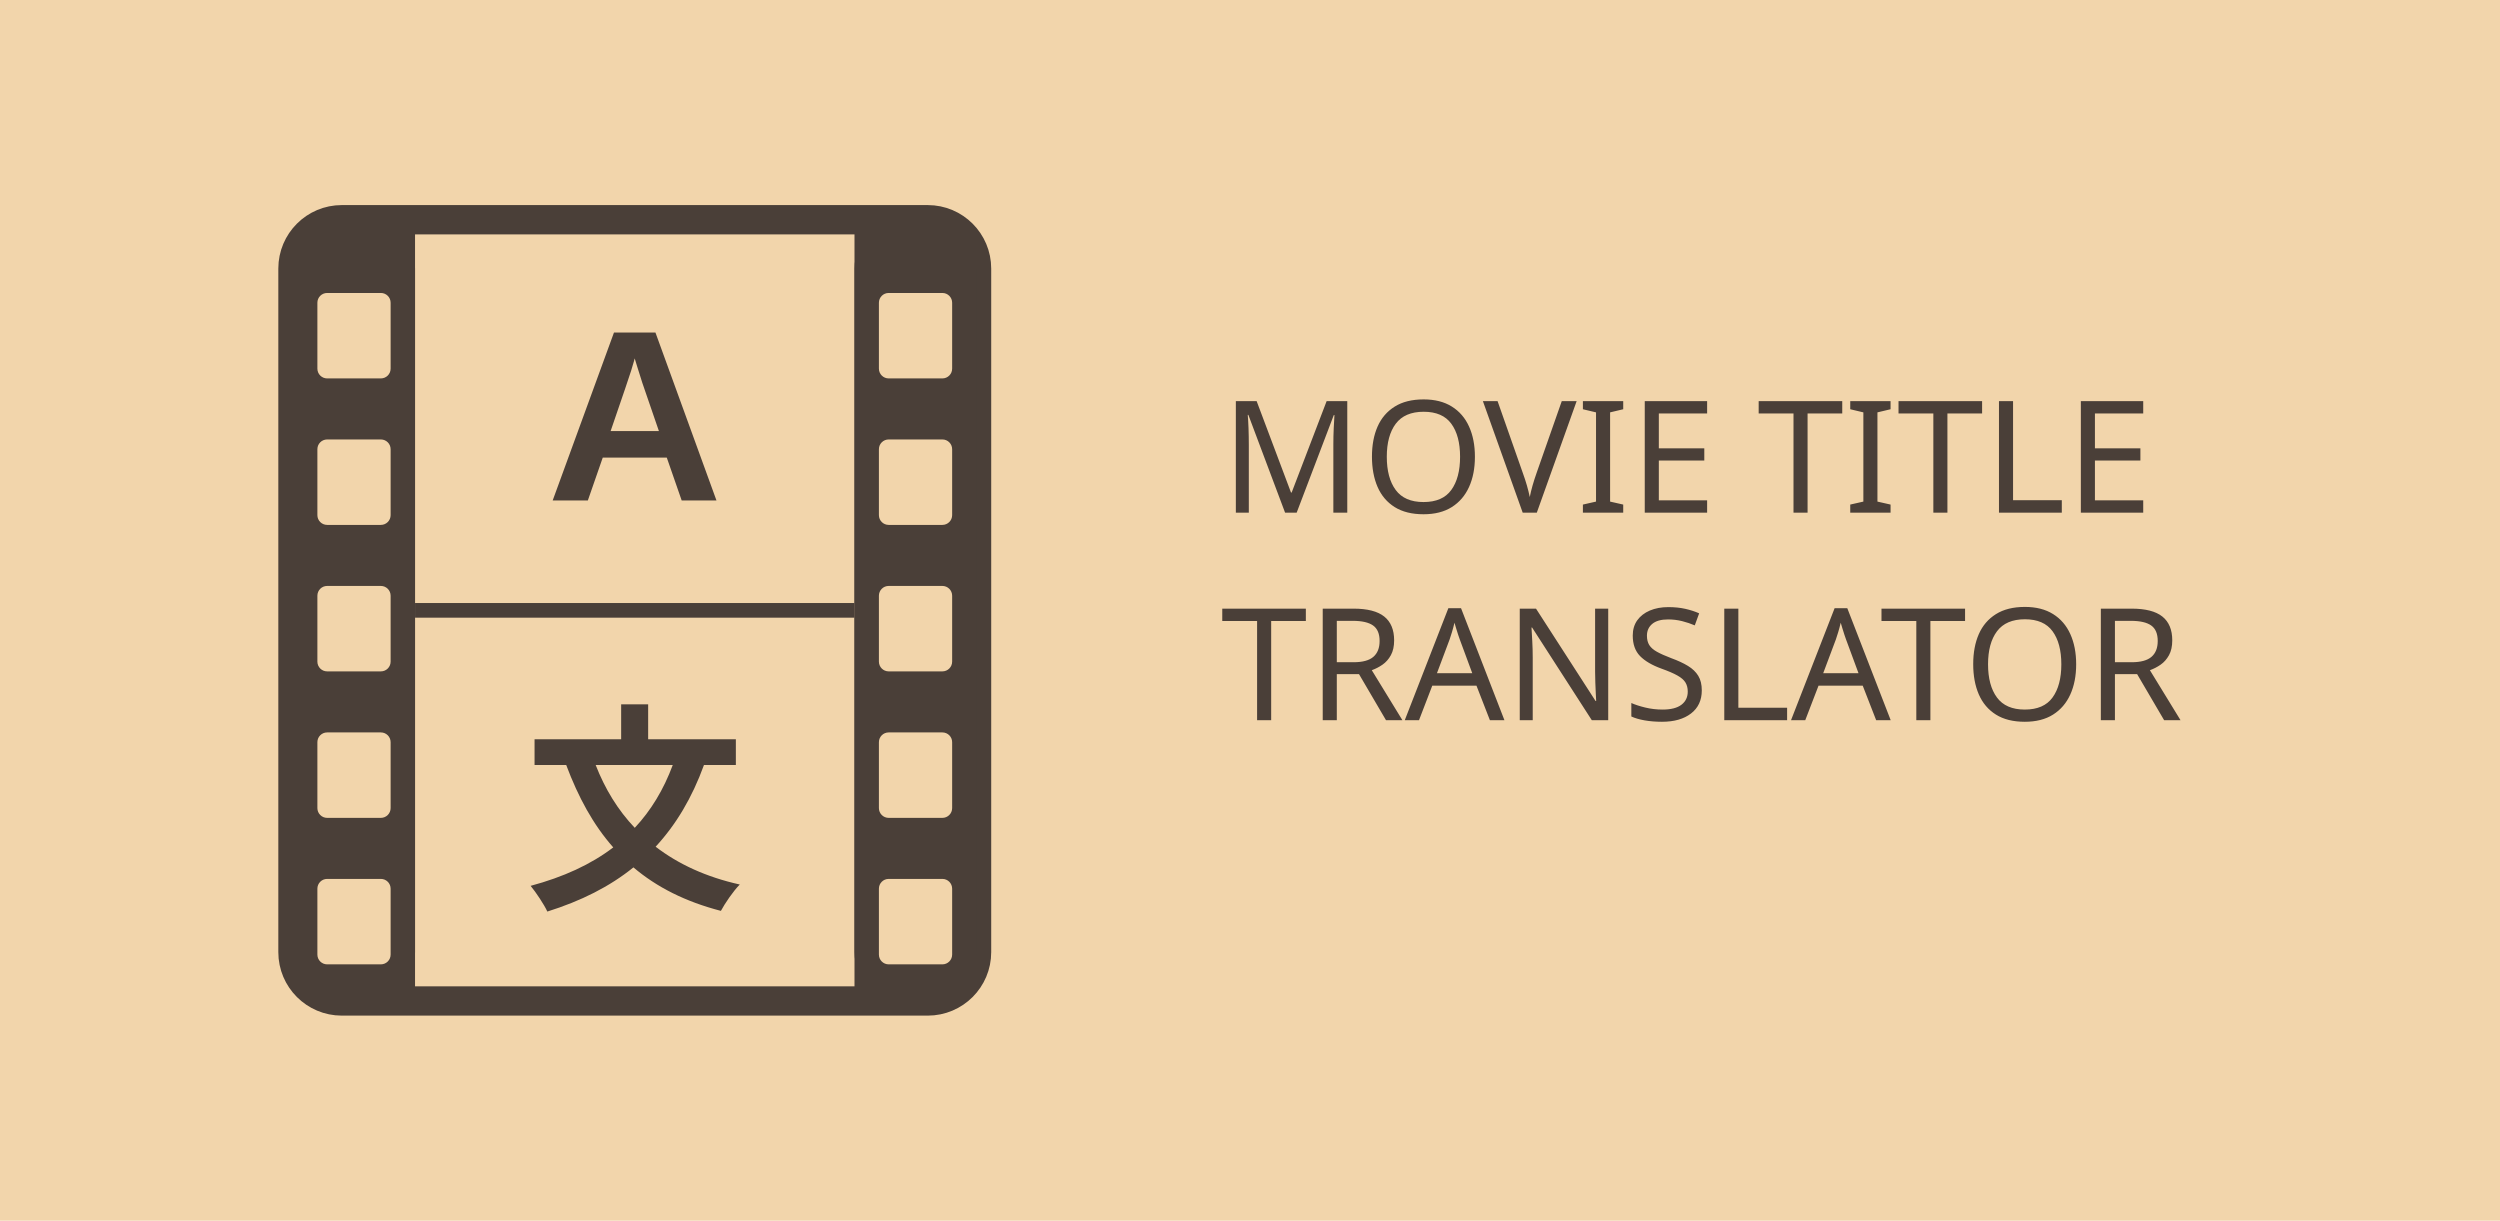
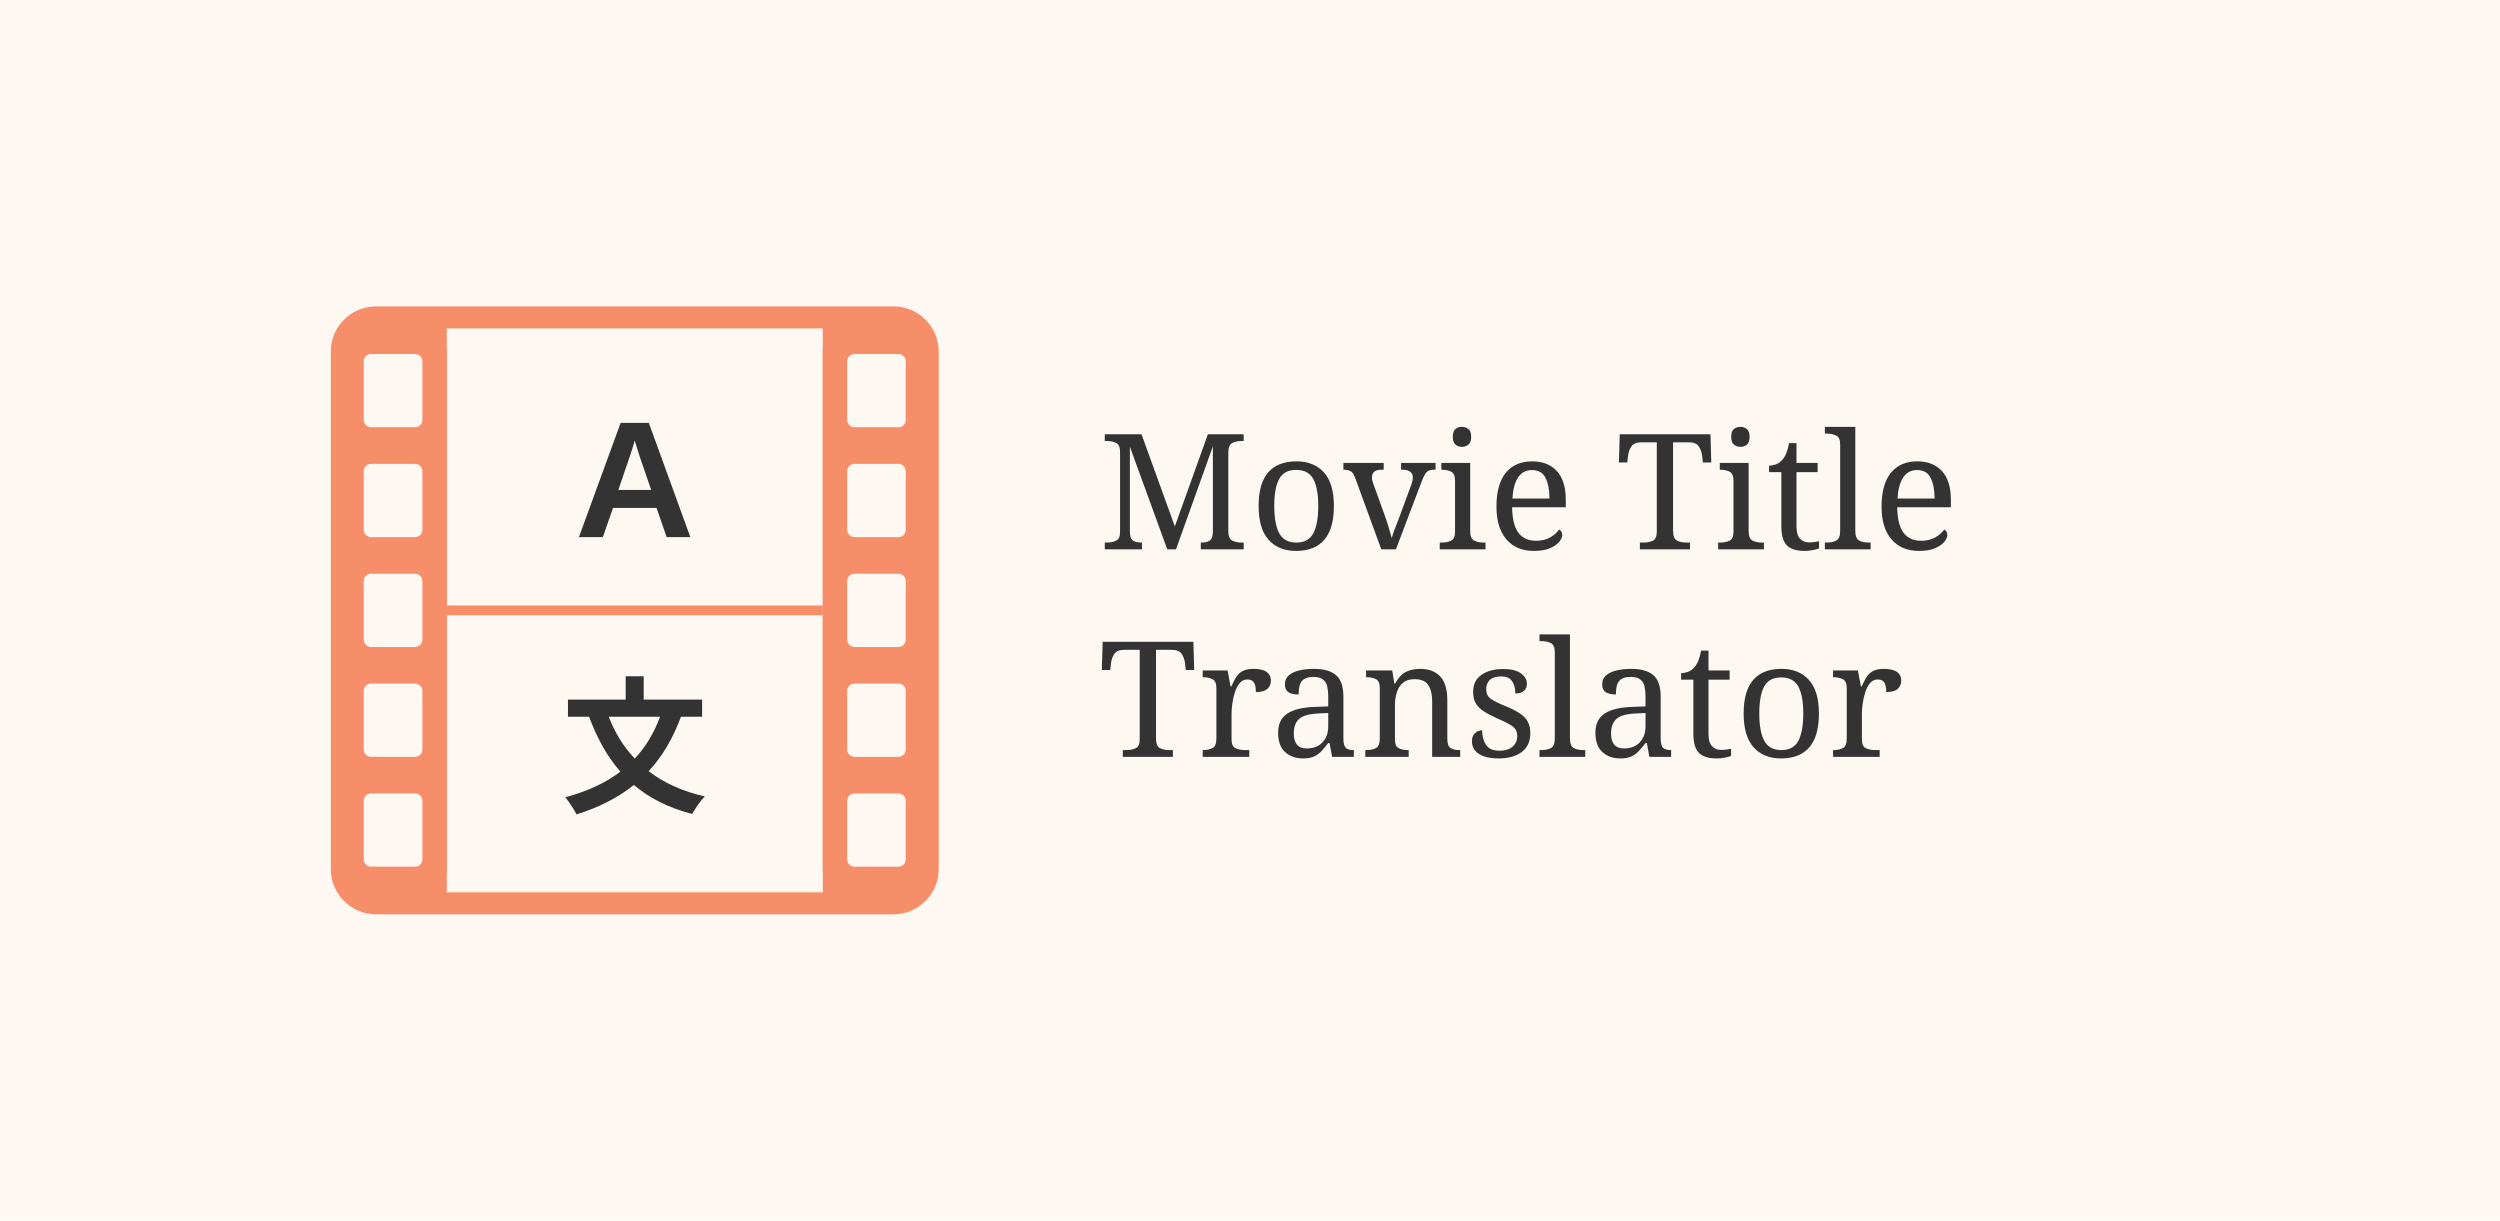
<svg xmlns="http://www.w3.org/2000/svg" width="1024" height="500" viewBox="0 0 1024 500" fill="none">
-   <rect width="1024" height="500" fill="#f2d5ab" />
-   <g transform="translate(120, 90)">
-     <rect x="0" y="0" width="280" height="320" rx="20" stroke="#4a3f38" stroke-width="12" fill="none" />
-     <rect x="0" y="0" width="50" height="320" fill="#4a3f38" rx="20" />
-     <rect x="230" y="0" width="50" height="320" fill="#4a3f38" rx="20" />
-     <rect x="20" y="0" width="30" height="320" fill="#4a3f38" />
-     <rect x="230" y="0" width="30" height="320" fill="#4a3f38" />
-     <rect x="10" y="30" width="30" height="35" rx="4" fill="#f2d5ab" />
-     <rect x="10" y="90" width="30" height="35" rx="4" fill="#f2d5ab" />
-     <rect x="10" y="150" width="30" height="35" rx="4" fill="#f2d5ab" />
-     <rect x="10" y="210" width="30" height="35" rx="4" fill="#f2d5ab" />
-     <rect x="10" y="270" width="30" height="35" rx="4" fill="#f2d5ab" />
-     <rect x="240" y="30" width="30" height="35" rx="4" fill="#f2d5ab" />
-     <rect x="240" y="90" width="30" height="35" rx="4" fill="#f2d5ab" />
-     <rect x="240" y="150" width="30" height="35" rx="4" fill="#f2d5ab" />
-     <rect x="240" y="210" width="30" height="35" rx="4" fill="#f2d5ab" />
-     <rect x="240" y="270" width="30" height="35" rx="4" fill="#f2d5ab" />
-     <line x1="50" y1="160" x2="230" y2="160" stroke="#4a3f38" stroke-width="6" />
-     <text x="140" y="115" font-size="100" font-family="Arial, sans-serif" font-weight="bold" fill="#4a3f38" text-anchor="middle">A</text>
-     <text x="140" y="275" font-size="90" font-family="Arial, sans-serif" font-weight="bold" fill="#4a3f38" text-anchor="middle">文</text>
+   <rect width="1024" height="500" fill="#fdf8f2" />
+   <g transform="translate(140, 130)">
+     <rect x="0" y="0" width="240" height="240" rx="14" stroke="#f78e6a" stroke-width="9" fill="none" />
+     <rect x="0" y="0" width="43" height="240" fill="#f78e6a" rx="14" />
+     <rect x="197" y="0" width="43" height="240" fill="#f78e6a" rx="14" />
+     <rect x="14" y="0" width="29" height="240" fill="#f78e6a" />
+     <rect x="197" y="0" width="29" height="240" fill="#f78e6a" />
+     <rect x="9" y="15" width="24" height="30" rx="3" fill="#fdf8f2" />
+     <rect x="9" y="60" width="24" height="30" rx="3" fill="#fdf8f2" />
+     <rect x="9" y="105" width="24" height="30" rx="3" fill="#fdf8f2" />
+     <rect x="9" y="150" width="24" height="30" rx="3" fill="#fdf8f2" />
+     <rect x="9" y="195" width="24" height="30" rx="3" fill="#fdf8f2" />
+     <rect x="207" y="15" width="24" height="30" rx="3" fill="#fdf8f2" />
+     <rect x="207" y="60" width="24" height="30" rx="3" fill="#fdf8f2" />
+     <rect x="207" y="105" width="24" height="30" rx="3" fill="#fdf8f2" />
+     <rect x="207" y="150" width="24" height="30" rx="3" fill="#fdf8f2" />
+     <rect x="207" y="195" width="24" height="30" rx="3" fill="#fdf8f2" />
+     <line x1="43" y1="120" x2="197" y2="120" stroke="#f78e6a" stroke-width="4" />
+     <text x="120" y="90" font-size="68" font-family="Arial, sans-serif" font-weight="bold" fill="#333" text-anchor="middle">A</text>
+     <text x="120" y="198" font-size="60" font-family="Arial, sans-serif" font-weight="bold" fill="#333" text-anchor="middle">文</text>
  </g>
-   <text x="500" y="210" font-size="64" font-family="Alfa Slab One, Arial Black, sans-serif" font-weight="400" fill="#4a3f38">MOVIE TITLE</text>
-   <text x="500" y="295" font-size="64" font-family="Alfa Slab One, Arial Black, sans-serif" font-weight="400" fill="#4a3f38">TRANSLATOR</text>
+   <text x="450" y="225" font-size="66" font-family="Alfa Slab One, serif" fill="#333">Movie Title</text>
+   <text x="450" y="310" font-size="66" font-family="Alfa Slab One, serif" fill="#333">Translator</text>
</svg>
